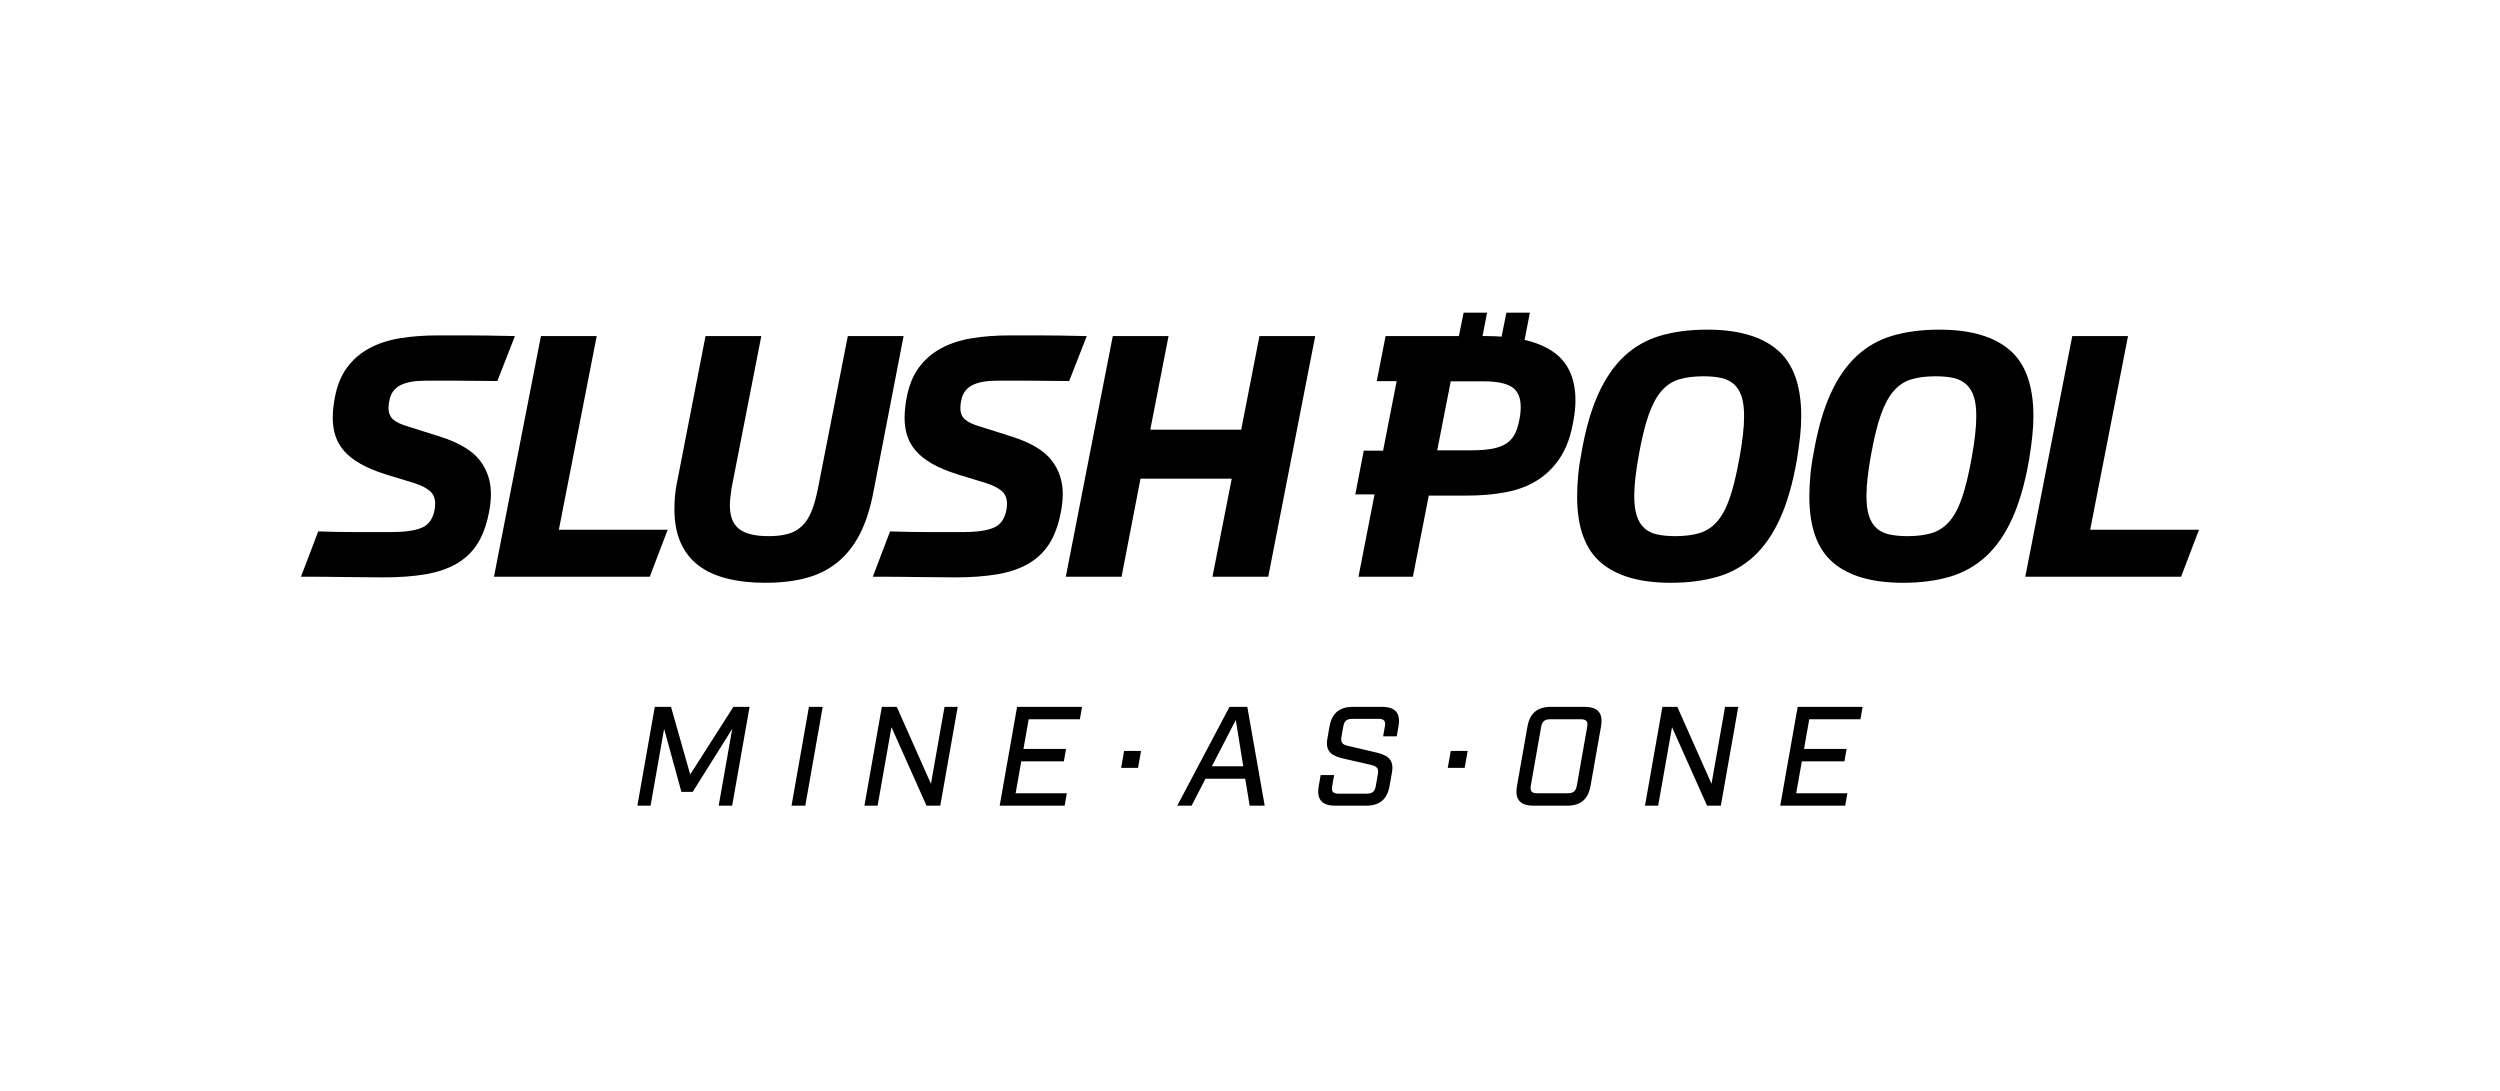
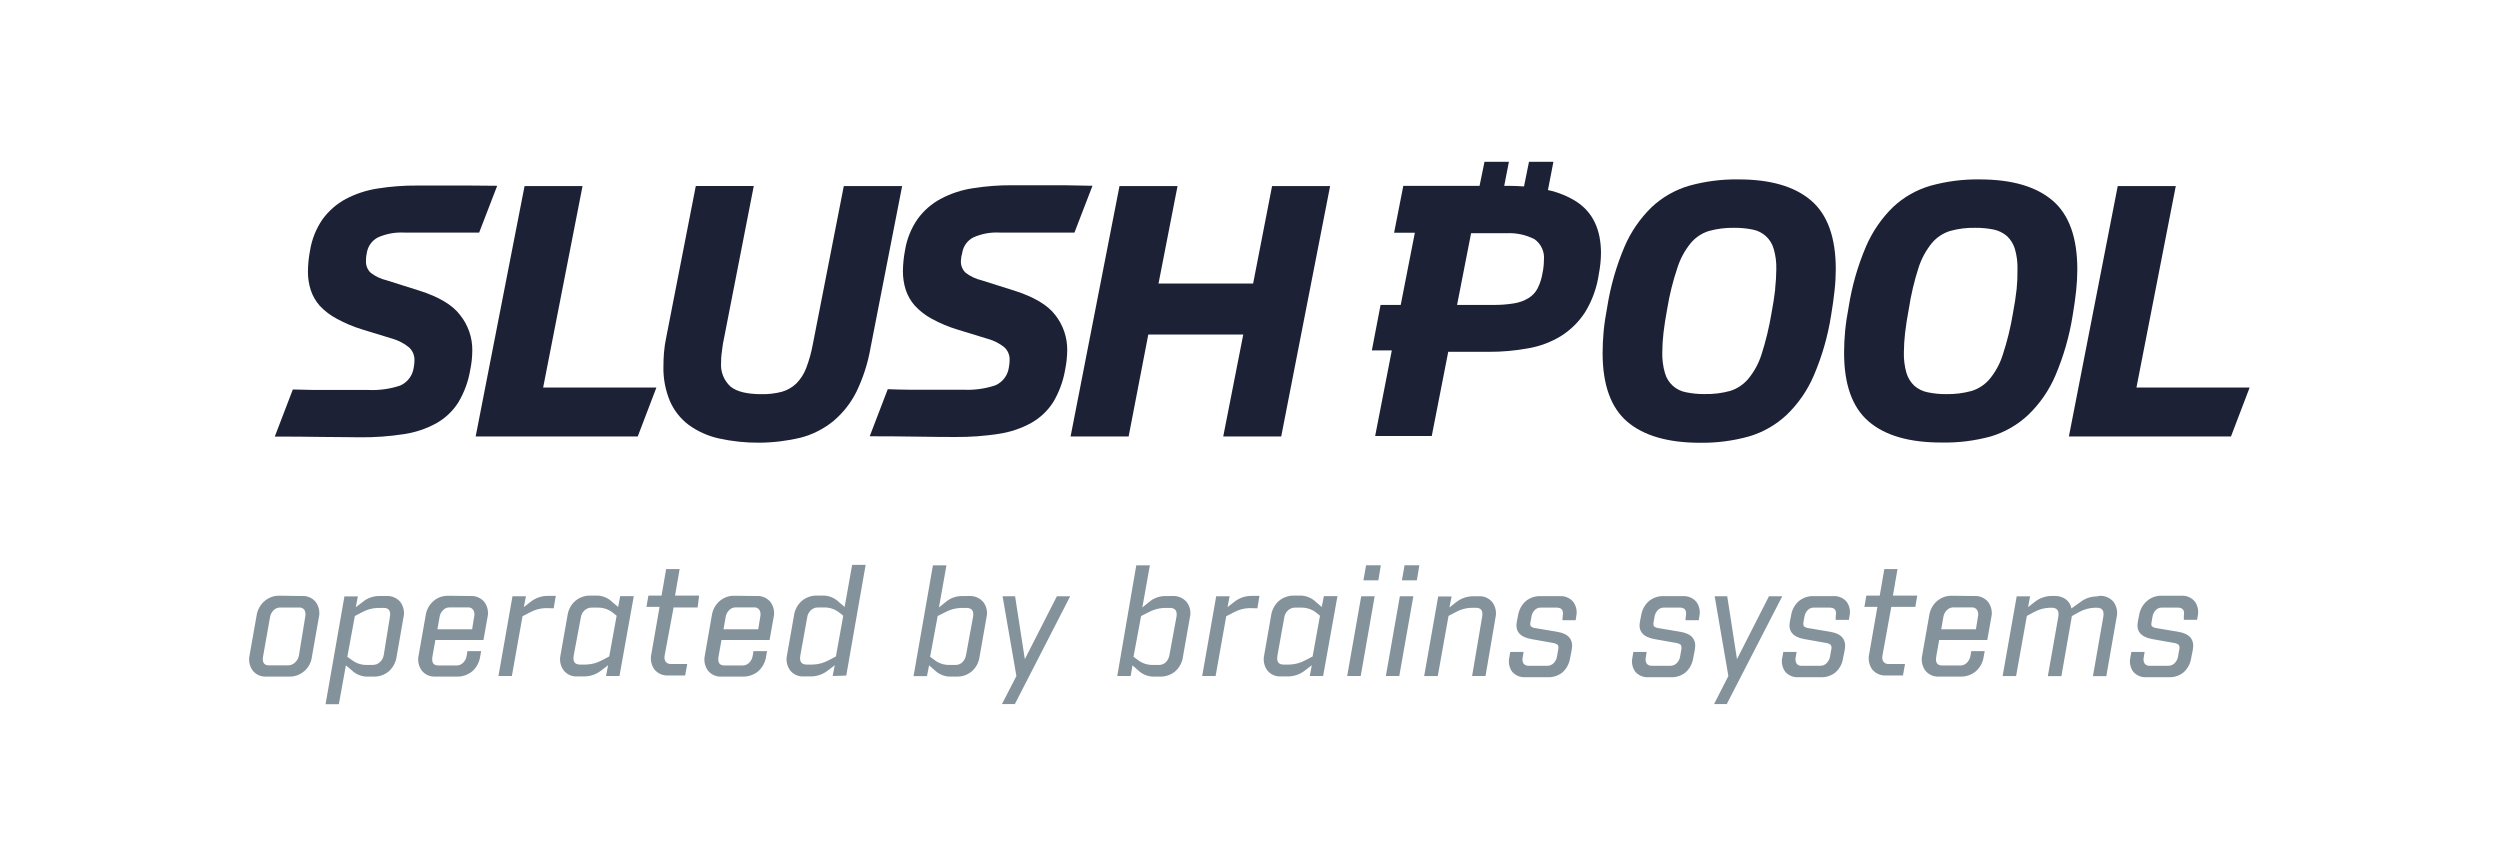
- <svg xmlns="http://www.w3.org/2000/svg" id="svg2" version="1.1" xml:space="preserve" width="1417.325" height="617.977" viewBox="0 0 1417.325 617.977">
-   <defs id="defs6">
-     <clipPath clipPathUnits="userSpaceOnUse" id="clipPath16">
-       <path d="m 0,494.382 1133.86,0 L 1133.86,0 0,0 0,494.382 Z" id="path18" />
-     </clipPath>
+ <svg xmlns="http://www.w3.org/2000/svg" id="Layer_1" data-name="Layer 1" viewBox="0 0 415.68 143.6">
+   <defs>
+     <style>
+       .cls-1 {
+         fill: #1c2135;
+       }
+ 
+       .cls-2 {
+         fill: #83929b;
+       }
+     </style>
  </defs>
-   <g id="g10" transform="matrix(1.25,0,0,-1.25,0,617.9775)">
-     <g id="g894" style="fill:#000000">
-       <g style="fill:#000000;fill-opacity:1" transform="translate(199.3573,296.4346)" id="g20">
-         <path id="path22" style="fill:#000000;fill-opacity:1;fill-rule:nonzero;stroke:none" d="m 0,0 -14.102,4.448 c -3.169,0.919 -5.468,1.991 -6.898,3.216 -1.433,1.229 -2.146,3.013 -2.146,5.367 0,1.124 0.153,2.3 0.459,3.525 0.615,3.066 2.247,5.289 4.906,6.666 2.657,1.383 6.439,2.069 11.342,2.069 l 7.36,0 7.281,0 c 2.502,0 5.211,-0.026 8.122,-0.074 2.914,-0.052 6.21,-0.079 9.888,-0.079 l 7.97,20.388 c -5.111,0.101 -9.273,0.18 -12.493,0.232 -3.217,0.048 -6.054,0.074 -8.505,0.074 l -6.822,0 -7.128,0 c -6.235,0 -11.982,-0.433 -17.245,-1.303 -5.264,-0.866 -9.914,-2.401 -13.949,-4.597 -4.037,-2.2 -7.383,-5.109 -10.041,-8.735 -2.657,-3.631 -4.496,-8.202 -5.518,-13.722 -0.612,-3.272 -0.918,-6.286 -0.918,-9.042 0,-2.965 0.407,-5.699 1.224,-8.201 0.818,-2.507 2.148,-4.807 3.988,-6.898 1.839,-2.095 4.291,-4.011 7.357,-5.748 3.066,-1.741 6.845,-3.324 11.342,-4.755 l 13.031,-3.984 c 3.164,-1.024 5.542,-2.222 7.127,-3.6 1.582,-1.383 2.376,-3.299 2.376,-5.748 0,-0.516 -0.027,-1.024 -0.077,-1.535 -0.052,-0.512 -0.129,-1.024 -0.23,-1.531 -0.82,-3.985 -2.786,-6.618 -5.903,-7.896 -3.116,-1.277 -7.74,-1.916 -13.87,-1.916 l -5.75,0 -8.352,0 c -3.067,0 -6.236,0.022 -9.505,0.075 -3.272,0.052 -6.387,0.131 -9.35,0.232 l -7.817,-20.541 c 7.152,0 13.971,-0.049 20.463,-0.154 6.489,-0.1 12.083,-0.153 16.785,-0.153 7.255,0 13.615,0.46 19.083,1.383 5.465,0.918 10.167,2.502 14.102,4.75 3.935,2.248 7.101,5.236 9.505,8.967 2.399,3.727 4.162,8.455 5.288,14.177 0.613,3.066 0.919,5.927 0.919,8.586 0,5.827 -1.713,10.931 -5.135,15.327 C 14.739,-6.338 8.685,-2.76 0,0" />
-       </g>
-       <g style="fill:#000000;fill-opacity:1" transform="translate(302.8237,254.1277)" id="g24">
-         <path id="path26" style="fill:#000000;fill-opacity:1;fill-rule:nonzero;stroke:none" d="m 0,0 -49.358,0 17.169,87.833 -25.292,0 -21.306,-109.14 70.664,0 L 0,0 Z" />
-       </g>
-       <g style="fill:#000000;fill-opacity:1" transform="translate(409.8156,341.9608)" id="g28">
-         <path id="path30" style="fill:#000000;fill-opacity:1;fill-rule:nonzero;stroke:none" d="m 0,0 -25.291,0 -13.49,-68.823 c -0.818,-4.195 -1.789,-7.694 -2.911,-10.502 -1.127,-2.813 -2.557,-5.057 -4.294,-6.745 -1.738,-1.684 -3.831,-2.887 -6.283,-3.6 -2.454,-0.718 -5.42,-1.076 -8.89,-1.076 -6.236,0 -10.732,1.098 -13.49,3.298 -2.76,2.196 -4.138,5.747 -4.138,10.651 0,1.124 0.076,2.353 0.229,3.679 0.153,1.329 0.331,2.707 0.536,4.142 L -64.532,0 -89.826,0 -102.701,-66.067 c -0.512,-2.349 -0.842,-4.545 -0.997,-6.588 -0.153,-2.047 -0.23,-4.042 -0.23,-5.979 0,-5.827 0.945,-10.861 2.837,-15.1 1.889,-4.243 4.599,-7.69 8.125,-10.345 3.525,-2.659 7.841,-4.628 12.952,-5.9 5.109,-1.278 10.883,-1.921 17.321,-1.921 7.052,0 13.283,0.744 18.7,2.227 5.415,1.478 10.141,3.88 14.179,7.204 4.037,3.32 7.381,7.585 10.041,12.799 2.655,5.209 4.7,11.596 6.13,19.159 L 0,0 Z" />
-       </g>
-       <g style="fill:#000000;fill-opacity:1" transform="translate(475.802,247.6146)" id="g32">
-         <path id="path34" style="fill:#000000;fill-opacity:1;fill-rule:nonzero;stroke:none" d="m 0,0 c 2.399,3.727 4.162,8.455 5.288,14.177 0.613,3.066 0.919,5.927 0.919,8.586 0,5.827 -1.712,10.931 -5.135,15.327 -3.425,4.392 -9.479,7.97 -18.164,10.73 l -14.102,4.448 c -3.169,0.919 -5.468,1.991 -6.898,3.216 -1.433,1.229 -2.146,3.013 -2.146,5.367 0,1.124 0.153,2.3 0.459,3.525 0.615,3.067 2.247,5.289 4.906,6.666 2.657,1.383 6.439,2.069 11.342,2.069 l 7.36,0 7.281,0 c 2.502,0 5.211,-0.026 8.122,-0.074 2.914,-0.052 6.209,-0.079 9.888,-0.079 l 7.97,20.388 c -5.111,0.101 -9.273,0.18 -12.493,0.232 -3.217,0.048 -6.054,0.074 -8.505,0.074 l -6.822,0 -7.127,0 c -6.236,0 -11.984,-0.433 -17.246,-1.303 -5.264,-0.866 -9.914,-2.401 -13.949,-4.597 -4.037,-2.2 -7.383,-5.109 -10.041,-8.735 -2.657,-3.631 -4.496,-8.202 -5.518,-13.722 -0.612,-3.272 -0.918,-6.286 -0.918,-9.042 0,-2.965 0.407,-5.699 1.224,-8.201 0.818,-2.507 2.148,-4.807 3.988,-6.898 1.839,-2.095 4.291,-4.011 7.357,-5.748 3.066,-1.741 6.845,-3.324 11.342,-4.755 l 13.031,-3.984 c 3.164,-1.024 5.542,-2.222 7.127,-3.6 1.582,-1.383 2.376,-3.299 2.376,-5.748 0,-0.516 -0.027,-1.024 -0.077,-1.535 -0.053,-0.512 -0.129,-1.024 -0.23,-1.531 -0.82,-3.985 -2.786,-6.618 -5.903,-7.896 -3.116,-1.277 -7.74,-1.916 -13.87,-1.916 l -5.75,0 -8.352,0 c -3.067,0 -6.236,0.022 -9.505,0.075 -3.272,0.052 -6.387,0.131 -9.35,0.232 l -7.817,-20.541 c 7.152,0 13.971,-0.049 20.463,-0.154 6.489,-0.1 12.083,-0.153 16.785,-0.153 7.255,0 13.615,0.46 19.083,1.383 5.465,0.918 10.167,2.502 14.102,4.75 C -5.57,-6.719 -2.404,-3.731 0,0" />
-       </g>
-       <g style="fill:#000000;fill-opacity:1" transform="translate(562.944,299.5009)" id="g36">
-         <path id="path38" style="fill:#000000;fill-opacity:1;fill-rule:nonzero;stroke:none" d="m 0,0 -41.235,0 8.278,42.46 -25.291,0 -21.307,-109.14 25.291,0 8.585,44.455 41.386,0 -8.738,-44.455 25.294,0 L 33.57,42.46 8.276,42.46 0,0 Z" />
-       </g>
-       <g style="fill:#000000;fill-opacity:1" transform="translate(689.0927,303.945)" id="g40">
-         <path id="path42" style="fill:#000000;fill-opacity:1;fill-rule:nonzero;stroke:none" d="m 0,0 c -0.512,-2.655 -1.225,-4.855 -2.143,-6.588 -0.923,-1.74 -2.227,-3.145 -3.911,-4.216 -1.684,-1.072 -3.81,-1.842 -6.36,-2.301 -2.559,-0.459 -5.673,-0.691 -9.352,-0.691 l -15.48,0 6.128,31.271 15.332,0 c 5.515,0 9.627,-0.84 12.339,-2.529 2.703,-1.684 4.059,-4.728 4.059,-9.12 C 0.612,3.884 0.407,1.942 0,0 m 18.625,-16.937 c 2.808,4.344 4.777,9.886 5.901,16.631 0.612,3.167 0.918,6.185 0.918,9.046 0,10.218 -3.446,17.649 -10.344,22.303 -3.461,2.331 -7.702,4.076 -12.718,5.239 l 2.385,12.339 -10.638,0 -2.191,-10.864 c -2.178,0.155 -4.423,0.259 -6.806,0.259 l -1.825,0 2.05,10.605 -10.638,0 -2.139,-10.605 -15.626,0 10e-4,0.014 -17.623,0 -4.005,-20.458 9.027,0 -6.156,-31.534 -8.773,0 -3.82,-19.825 8.723,0 -7.289,-37.337 24.679,0 7.204,36.791 17.475,0 c 6.229,0 12.055,0.508 17.47,1.531 5.416,1.019 10.197,2.835 14.335,5.442 4.137,2.607 7.611,6.08 10.423,10.423" />
-       </g>
-       <g style="fill:#000000;fill-opacity:1" transform="translate(790.4901,297.047)" id="g44">
-         <path id="path46" style="fill:#000000;fill-opacity:1;fill-rule:nonzero;stroke:none" d="m 0,0 c -0.359,-3.167 -0.892,-6.692 -1.61,-10.577 -1.329,-7.357 -2.782,-13.332 -4.365,-17.934 -1.584,-4.597 -3.499,-8.175 -5.748,-10.73 -2.248,-2.554 -4.908,-4.291 -7.97,-5.209 -3.07,-0.919 -6.744,-1.382 -11.04,-1.382 -3.066,0 -5.774,0.253 -8.127,0.769 -2.349,0.508 -4.291,1.457 -5.822,2.835 -1.535,1.378 -2.681,3.241 -3.451,5.594 -0.766,2.349 -1.146,5.368 -1.146,9.046 0,2.45 0.175,5.262 0.533,8.429 0.359,3.167 0.893,6.693 1.61,10.577 1.325,7.357 2.808,13.337 4.444,17.934 1.636,4.597 3.578,8.175 5.827,10.73 2.248,2.554 4.907,4.291 7.969,5.214 3.071,0.918 6.745,1.378 11.041,1.378 3.062,0 5.747,-0.258 8.048,-0.766 2.301,-0.512 4.217,-1.456 5.748,-2.839 1.531,-1.378 2.677,-3.215 3.447,-5.515 C 0.157,15.253 0.534,12.265 0.534,8.586 0.534,6.032 0.359,3.167 0,0 m 25.904,-0.84 c 0.358,3.32 0.542,6.461 0.542,9.426 0,13.897 -3.604,23.914 -10.813,30.042 -7.2,6.133 -17.803,9.199 -31.8,9.199 -7.978,0 -15.082,-0.918 -21.311,-2.76 -6.233,-1.837 -11.674,-4.93 -16.324,-9.273 -4.654,-4.344 -8.587,-10.065 -11.806,-17.169 -3.215,-7.103 -5.748,-15.917 -7.585,-26.442 -0.717,-3.678 -1.229,-7.204 -1.535,-10.576 -0.306,-3.373 -0.459,-6.54 -0.459,-9.501 0,-13.796 3.578,-23.76 10.729,-29.893 7.152,-6.133 17.729,-9.199 31.731,-9.199 7.969,0 15.073,0.923 21.31,2.76 6.229,1.842 11.697,4.93 16.404,9.273 4.697,4.344 8.66,10.065 11.88,17.169 3.21,7.104 5.747,15.918 7.585,26.442 0.612,3.678 1.093,7.178 1.452,10.502" />
-       </g>
-       <g style="fill:#000000;fill-opacity:1" transform="translate(895.798,297.047)" id="g48">
-         <path id="path50" style="fill:#000000;fill-opacity:1;fill-rule:nonzero;stroke:none" d="m 0,0 c -0.359,-3.167 -0.897,-6.692 -1.61,-10.577 -1.329,-7.357 -2.786,-13.332 -4.369,-17.934 -1.584,-4.597 -3.5,-8.175 -5.748,-10.73 -2.248,-2.554 -4.904,-4.291 -7.97,-5.209 -3.066,-0.919 -6.745,-1.382 -11.036,-1.382 -3.066,0 -5.778,0.253 -8.127,0.769 -2.349,0.508 -4.291,1.457 -5.822,2.835 -1.535,1.378 -2.686,3.241 -3.451,5.594 -0.766,2.349 -1.151,5.368 -1.151,9.046 0,2.45 0.18,5.262 0.538,8.429 0.359,3.167 0.893,6.693 1.61,10.577 1.325,7.357 2.808,13.337 4.444,17.934 1.636,4.597 3.578,8.175 5.827,10.73 2.243,2.554 4.903,4.291 7.969,5.214 3.067,0.918 6.745,1.378 11.036,1.378 3.067,0 5.748,-0.258 8.049,-0.766 2.301,-0.512 4.216,-1.456 5.747,-2.839 1.536,-1.378 2.682,-3.215 3.452,-5.515 C 0.153,15.253 0.534,12.265 0.534,8.586 0.534,6.032 0.354,3.167 0,0 m 25.904,-0.84 c 0.358,3.32 0.538,6.461 0.538,9.426 0,13.897 -3.605,23.914 -10.809,30.042 -7.204,6.133 -17.807,9.199 -31.804,9.199 -7.974,0 -15.078,-0.918 -21.307,-2.76 -6.237,-1.837 -11.679,-4.93 -16.324,-9.273 -4.654,-4.344 -8.587,-10.065 -11.806,-17.169 -3.219,-7.103 -5.748,-15.917 -7.585,-26.442 -0.717,-3.678 -1.229,-7.204 -1.535,-10.576 -0.306,-3.373 -0.459,-6.54 -0.459,-9.501 0,-13.796 3.573,-23.76 10.729,-29.893 7.152,-6.133 17.729,-9.199 31.731,-9.199 7.969,0 15.073,0.923 21.306,2.76 6.233,1.842 11.701,4.93 16.403,9.273 4.698,4.344 8.661,10.065 11.88,17.169 3.215,7.104 5.748,15.918 7.585,26.442 0.613,3.678 1.098,7.178 1.457,10.502" />
-       </g>
-       <g style="fill:#000000;fill-opacity:1" transform="translate(947.9904,254.1277)" id="g52">
-         <path id="path54" style="fill:#000000;fill-opacity:1;fill-rule:nonzero;stroke:none" d="m 0,0 17.164,87.833 -25.291,0 -21.307,-109.14 70.665,0 L 49.358,0 0,0 Z" />
-       </g>
-       <g style="fill:#000000;fill-opacity:1" transform="translate(313.0375,143.1232)" id="g56">
-         <path id="path58" style="fill:#000000;fill-opacity:1;fill-rule:nonzero;stroke:none" d="m 0,0 -8.704,30.674 -7.352,0 -7.906,-44.83 5.986,0 6.144,34.841 7.838,-28.562 5.139,0 17.914,28.562 -6.145,-34.841 6.111,0 7.905,44.83 -7.347,0 L 0,0 Z" />
-       </g>
-       <g style="fill:#000000;fill-opacity:1" transform="translate(358.9881,128.9676)" id="g60">
-         <path id="path62" style="fill:#000000;fill-opacity:1;fill-rule:nonzero;stroke:none" d="m 0,0 6.245,0 7.906,44.829 -6.246,0 L 0,0 Z" />
-       </g>
-       <g style="fill:#000000;fill-opacity:1" transform="translate(422.2267,138.8938)" id="g64">
-         <path id="path66" style="fill:#000000;fill-opacity:1;fill-rule:nonzero;stroke:none" d="m 0,0 -15.503,34.903 -6.765,0 -7.905,-44.829 5.985,0 6.279,35.605 15.898,-35.605 6.24,0 7.906,44.829 -5.981,0 L 0,0 Z" />
-       </g>
-       <g style="fill:#000000;fill-opacity:1" transform="translate(453.3961,128.9676)" id="g68">
-         <path id="path70" style="fill:#000000;fill-opacity:1;fill-rule:nonzero;stroke:none" d="m 0,0 29.461,0 0.996,5.639 -23.216,0 2.551,14.473 19.313,0 0.996,5.635 -19.313,0 2.369,13.448 23.216,0 0.994,5.634 -29.462,0 L 0,0 Z" />
-       </g>
-       <g style="fill:#000000;fill-opacity:1" transform="translate(508.4789,146.1304)" id="g72">
-         <path id="path74" style="fill:#000000;fill-opacity:1;fill-rule:nonzero;stroke:none" d="m 0,0 7.674,0 1.357,7.684 -7.674,0 L 0,0 Z" />
-       </g>
-       <g style="fill:#000000;fill-opacity:1" transform="translate(549.6324,146.8377)" id="g76">
-         <path id="path78" style="fill:#000000;fill-opacity:1;fill-rule:nonzero;stroke:none" d="M 0,0 10.86,21.007 14.242,0 0,0 Z M 8.006,26.959 -15.7,-17.87 l 6.5,0 6.32,12.231 18.015,0 2.004,-12.231 6.827,0 -7.895,44.829 -8.065,0 z" />
-       </g>
-       <g style="fill:#000000;fill-opacity:1" transform="translate(626.7379,173.797)" id="g80">
-         <path id="path82" style="fill:#000000;fill-opacity:1;fill-rule:nonzero;stroke:none" d="m 0,0 -13.068,0 c -6.178,0 -9.614,-2.882 -10.687,-8.964 l -0.957,-5.442 c -1.131,-6.404 2.617,-8.006 7.746,-9.161 l 12,-2.752 c 2.618,-0.64 3.643,-1.473 3.157,-4.23 l -0.948,-5.379 c -0.438,-2.497 -1.583,-3.455 -4.186,-3.455 l -12.616,0 c -2.598,0 -3.407,0.958 -2.969,3.455 l 0.881,4.999 -6.109,0 -0.868,-4.936 c -1.073,-6.082 1.342,-8.964 7.52,-8.964 l 13.915,0 c 6.179,0 9.614,2.882 10.687,8.964 l 1.083,6.149 c 1.13,6.404 -2.685,8.006 -7.747,9.161 l -12.058,2.815 c -2.564,0.577 -3.589,1.41 -3.103,4.162 l 0.827,4.677 c 0.438,2.497 1.583,3.459 4.119,3.459 l 11.836,0 c 2.536,0 3.344,-0.962 2.907,-3.459 l -0.794,-4.485 6.178,0 0.779,4.422 C 8.598,-2.882 6.178,0 0,0" />
-       </g>
-       <g style="fill:#000000;fill-opacity:1" transform="translate(656.6226,146.1304)" id="g84">
-         <path id="path86" style="fill:#000000;fill-opacity:1;fill-rule:nonzero;stroke:none" d="m 0,0 7.674,0 1.357,7.684 -7.674,0 L 0,0 Z" />
-       </g>
-       <g style="fill:#000000;fill-opacity:1" transform="translate(719.8467,164.6405)" id="g88">
-         <path id="path90" style="fill:#000000;fill-opacity:1;fill-rule:nonzero;stroke:none" d="m 0,0 -4.672,-26.517 c -0.452,-2.559 -1.597,-3.517 -4.2,-3.517 l -13.786,0 c -2.535,0 -3.344,0.958 -2.891,3.517 L -20.877,0 c 0.452,2.565 1.597,3.522 4.133,3.522 l 13.785,0 C -0.356,3.522 0.452,2.565 0,0 m -1.246,9.156 -15.152,0 c -6.178,0 -9.613,-2.882 -10.686,-8.963 l -4.74,-26.902 c -1.073,-6.082 1.343,-8.964 7.521,-8.964 l 15.151,0 c 6.178,0 9.614,2.882 10.687,8.964 L 6.274,0.193 c 1.073,6.081 -1.342,8.963 -7.52,8.963" />
-       </g>
-       <g style="fill:#000000;fill-opacity:1" transform="translate(776.2432,138.8938)" id="g92">
-         <path id="path94" style="fill:#000000;fill-opacity:1;fill-rule:nonzero;stroke:none" d="m 0,0 -15.503,34.903 -6.765,0 -7.905,-44.829 5.985,0 6.279,35.605 15.898,-35.605 6.24,0 7.906,44.829 -5.981,0 L 0,0 Z" />
-       </g>
-       <g style="fill:#000000;fill-opacity:1" transform="translate(807.4174,128.9676)" id="g96">
-         <path id="path98" style="fill:#000000;fill-opacity:1;fill-rule:nonzero;stroke:none" d="m 0,0 29.461,0 0.996,5.639 -23.216,0 2.551,14.473 19.313,0 0.996,5.635 -19.313,0 2.367,13.448 23.216,0 0.996,5.634 -29.462,0 L 0,0 Z" />
-       </g>
-     </g>
+   <g>
+     <path class="cls-1" d="M69.67,48.31l-5.38-1.7a7.28,7.28,0,0,1-2.62-1.22,2.55,2.55,0,0,1-.82-2A5.43,5.43,0,0,1,61,42a3.49,3.49,0,0,1,1.87-2.54,9.56,9.56,0,0,1,4.33-.79H72.8l3.1,0c1.11,0,2.37,0,3.77,0l3-7.78L78,30.85l-3.25,0H69.38a40.49,40.49,0,0,0-6.57.49,17,17,0,0,0-5.33,1.75,11.62,11.62,0,0,0-3.83,3.34,12.67,12.67,0,0,0-2.1,5.23,19.21,19.21,0,0,0-.35,3.45,9.83,9.83,0,0,0,.47,3.13,7.44,7.44,0,0,0,1.52,2.63A10.74,10.74,0,0,0,56,53a22.32,22.32,0,0,0,4.33,1.81l5,1.53A7.8,7.8,0,0,1,68,57.75a2.78,2.78,0,0,1,.91,2.19,5.71,5.71,0,0,1-.12,1.17,3.82,3.82,0,0,1-2.25,3,14.62,14.62,0,0,1-5.29.73H55.88c-1.17,0-2.38,0-3.63,0l-3.56-.08-3,7.83q4.09,0,7.81.06c2.47,0,4.61.06,6.4.06a44.45,44.45,0,0,0,7.28-.53,16.08,16.08,0,0,0,5.38-1.81,10.33,10.33,0,0,0,3.62-3.42,15.4,15.4,0,0,0,2-5.41,16.28,16.28,0,0,0,.35-3.27,9.22,9.22,0,0,0-2-5.85Q74.65,49.88,69.67,48.31Z" />
+     <polygon class="cls-1" points="96.86 30.94 87.22 30.94 79.09 72.57 106.04 72.57 109.14 64.44 90.31 64.44 96.86 30.94" />
+     <path class="cls-1" d="M150,30.94H140.3l-5.14,26.25a22.33,22.33,0,0,1-1.11,4,7.34,7.34,0,0,1-1.64,2.57,5.74,5.74,0,0,1-2.4,1.38,12.36,12.36,0,0,1-3.39.4c-2.38,0-4.09-.41-5.14-1.25a4.88,4.88,0,0,1-1.58-4.07c0-.42,0-.89.08-1.4s.13-1,.21-1.58l5.14-26.31h-9.64l-4.92,25.2a19.44,19.44,0,0,0-.37,2.52c-.06.77-.09,1.54-.09,2.28a14.1,14.1,0,0,0,1.08,5.76,9.83,9.83,0,0,0,3.1,3.94,13.47,13.47,0,0,0,4.94,2.25,30.31,30.31,0,0,0,13.74-.12A14.35,14.35,0,0,0,138.58,70a15.28,15.28,0,0,0,3.83-4.88,27.68,27.68,0,0,0,2.34-7.31Z" />
+     <path class="cls-1" d="M168.6,48.31l-5.38-1.7a7.09,7.09,0,0,1-2.63-1.23,2.52,2.52,0,0,1-.82-2A5.46,5.46,0,0,1,160,42a3.46,3.46,0,0,1,1.87-2.54,9.48,9.48,0,0,1,4.32-.79h5.59l3.1,0c1.11,0,2.36,0,3.77,0l3-7.78-4.77-.09-3.24,0h-5.32a40.65,40.65,0,0,0-6.58.5,16.66,16.66,0,0,0-5.32,1.76,11.29,11.29,0,0,0-3.83,3.33,12.62,12.62,0,0,0-2.11,5.23,19.21,19.21,0,0,0-.35,3.45,10.12,10.12,0,0,0,.47,3.13,7.53,7.53,0,0,0,1.52,2.63A10.63,10.63,0,0,0,154.92,53a22.2,22.2,0,0,0,4.32,1.81l5,1.53a7.71,7.71,0,0,1,2.72,1.37,2.73,2.73,0,0,1,.91,2.19,5.71,5.71,0,0,1-.12,1.17,3.8,3.8,0,0,1-2.25,3,14.58,14.58,0,0,1-5.29.73H154.8l-3.62,0c-1.25,0-2.44-.06-3.57-.09l-3,7.83q4.1,0,7.8.06t6.4.06a44.58,44.58,0,0,0,7.29-.53,16.1,16.1,0,0,0,5.37-1.81,10.45,10.45,0,0,0,3.63-3.42,15.8,15.8,0,0,0,2-5.41,17,17,0,0,0,.35-3.27,9.28,9.28,0,0,0-2-5.85C174.22,50.73,171.91,49.36,168.6,48.31Z" />
+     <polygon class="cls-1" points="208.36 47.14 192.63 47.14 195.79 30.94 186.14 30.94 178.01 72.57 187.66 72.57 190.93 55.62 206.72 55.62 203.39 72.57 213.03 72.57 221.16 30.94 211.51 30.94 208.36 47.14" />
+     <path class="cls-1" d="M262.23,33.6a14.51,14.51,0,0,0-4.85-2l.91-4.7h-4.06L253.4,31c-.83-.06-1.69-.1-2.6-.1h-.69l.78-4h-4.06l-.82,4H233.33l-1.53,7.8h3.45l-2.35,12h-3.35l-1.45,7.56h3.32l-2.77,14.24h9.41l2.74-14h6.67a35.8,35.8,0,0,0,6.66-.59,15.45,15.45,0,0,0,5.47-2.07,13,13,0,0,0,4-4,16.65,16.65,0,0,0,2.25-6.34,18.52,18.52,0,0,0,.35-3.45Q266.18,36.26,262.23,33.6Zm-5.76,11.84a8.71,8.71,0,0,1-.81,2.51,4.15,4.15,0,0,1-1.5,1.61,6.57,6.57,0,0,1-2.42.88,20.15,20.15,0,0,1-3.57.26h-5.9l2.33-11.92h5.85a9.14,9.14,0,0,1,4.71,1,3.78,3.78,0,0,1,1.55,3.48A10.48,10.48,0,0,1,256.47,45.44Z" />
+     <path class="cls-1" d="M289,29.83a28.83,28.83,0,0,0-8.13,1.05,15.42,15.42,0,0,0-6.22,3.54A20.25,20.25,0,0,0,270.12,41a42.56,42.56,0,0,0-2.89,10.09c-.27,1.4-.47,2.74-.59,4s-.17,2.49-.17,3.62c0,5.26,1.37,9.07,4.09,11.4s6.76,3.51,12.11,3.51a28.71,28.71,0,0,0,8.12-1.05A15.52,15.52,0,0,0,297.05,69a19.88,19.88,0,0,0,4.53-6.55,41.55,41.55,0,0,0,2.89-10.08c.24-1.4.42-2.74.56-4a32.61,32.61,0,0,0,.21-3.59q0-7.95-4.13-11.46T289,29.83Zm6.17,18.24c-.14,1.21-.34,2.56-.62,4A47.75,47.75,0,0,1,292.87,59,12,12,0,0,1,290.68,63a6.49,6.49,0,0,1-3,2,14.8,14.8,0,0,1-4.21.52,14.33,14.33,0,0,1-3.1-.29,4.48,4.48,0,0,1-3.54-3.21,11.44,11.44,0,0,1-.44-3.45,30.59,30.59,0,0,1,.2-3.22c.14-1.21.35-2.55.62-4a43,43,0,0,1,1.7-6.84,12.45,12.45,0,0,1,2.22-4.1,6.45,6.45,0,0,1,3-2,14.78,14.78,0,0,1,4.21-.53,14.62,14.62,0,0,1,3.07.29,4.48,4.48,0,0,1,3.5,3.19,10.8,10.8,0,0,1,.44,3.42A30.85,30.85,0,0,1,295.15,48.07Z" />
+     <path class="cls-1" d="M345.2,48.39a35.15,35.15,0,0,0,.2-3.59q0-7.95-4.12-11.46t-12.13-3.51A28.83,28.83,0,0,0,321,30.88a15.34,15.34,0,0,0-6.23,3.54,20.39,20.39,0,0,0-4.5,6.55,42.14,42.14,0,0,0-2.89,10.08c-.27,1.41-.47,2.75-.59,4s-.17,2.49-.17,3.62q0,7.9,4.09,11.41t12.1,3.5A28.83,28.83,0,0,0,331,72.57,15.59,15.59,0,0,0,337.22,69a19.92,19.92,0,0,0,4.53-6.55,42.47,42.47,0,0,0,2.89-10.08C344.87,51,345.06,49.66,345.2,48.39Zm-9.89-.32c-.13,1.21-.34,2.56-.61,4A46.3,46.3,0,0,1,333,59,12,12,0,0,1,330.84,63a6.4,6.4,0,0,1-3,2,14.78,14.78,0,0,1-4.21.53,14.42,14.42,0,0,1-3.1-.3,4.73,4.73,0,0,1-2.22-1.08A4.86,4.86,0,0,1,317,62.05a11.44,11.44,0,0,1-.44-3.45,30.59,30.59,0,0,1,.2-3.22c.14-1.21.34-2.55.62-4A44.2,44.2,0,0,1,319,44.51a12.63,12.63,0,0,1,2.22-4.1,6.5,6.5,0,0,1,3-2,14.48,14.48,0,0,1,4.21-.53,14.62,14.62,0,0,1,3.07.29,4.9,4.9,0,0,1,2.2,1.08,4.84,4.84,0,0,1,1.31,2.11,11.05,11.05,0,0,1,.44,3.42A28.58,28.58,0,0,1,335.31,48.07Z" />
+     <polygon class="cls-1" points="355.23 64.44 361.77 30.94 352.12 30.94 344 72.57 370.95 72.57 374.05 64.44 355.23 64.44" />
+   </g>
+   <g>
+     <path class="cls-2" d="M50.22,99.1a2.72,2.72,0,0,1,2.28,1,3.08,3.08,0,0,1,.52,2.53l-1.16,6.58a3.74,3.74,0,0,1-3.9,3.29H44.3a2.69,2.69,0,0,1-2.28-1,3.14,3.14,0,0,1-.52-2.55l1.16-6.58A3.92,3.92,0,0,1,44,99.93a3.66,3.66,0,0,1,2.55-.88Zm.54,3.41a1.61,1.61,0,0,0-.15-1.11,1,1,0,0,0-.88-.39H46.59a1.51,1.51,0,0,0-1.11.47,2.11,2.11,0,0,0-.59,1.18l-1.15,6.5c-.17,1,.17,1.47,1,1.47h3.14a1.66,1.66,0,0,0,1.16-.46A2,2,0,0,0,49.7,109Z" />
+     <path class="cls-2" d="M64.29,99.1a2.78,2.78,0,0,1,2.28,1,3.08,3.08,0,0,1,.52,2.53l-1.15,6.58a4,4,0,0,1-1.31,2.43,3.75,3.75,0,0,1-2.55.86h-1.2a3.78,3.78,0,0,1-2.43-1.08l-.94-.79-1.17,6.46H54.13l3.14-17.93H59.5l-.34,1.8,1.13-.86a4.26,4.26,0,0,1,2.8-1Zm.54,3.48c.17-1-.17-1.5-1-1.5h-1a5.78,5.78,0,0,0-2.68.74l-1.15.61-1.25,6.78.86.61a3.93,3.93,0,0,0,2.38.74h1a1.69,1.69,0,0,0,1.18-.47,2,2,0,0,0,.64-1.2Z" />
+     <path class="cls-2" d="M78.26,99.1a2.75,2.75,0,0,1,2.28,1,3.08,3.08,0,0,1,.52,2.53l-.67,3.78h-8l-.49,2.77c-.17,1,.17,1.47,1,1.47h3a1.5,1.5,0,0,0,1.11-.46,2.11,2.11,0,0,0,.59-1.18l.12-.74H80l-.17.94a4,4,0,0,1-1.33,2.43,3.89,3.89,0,0,1-2.58.86H72.41a2.7,2.7,0,0,1-2.28-1,3.14,3.14,0,0,1-.52-2.55l1.16-6.58a3.92,3.92,0,0,1,1.3-2.43,3.66,3.66,0,0,1,2.55-.88Zm.59,3.38a1.44,1.44,0,0,0-.18-1.1,1,1,0,0,0-.9-.39h-3a1.47,1.47,0,0,0-1.1.46,2.05,2.05,0,0,0-.59,1.18l-.35,2H78.5Z" />
+     <path class="cls-2" d="M90.71,101.11a5.81,5.81,0,0,0-2.65.74l-1.18.61-1.77,9.94H82.88l2.33-13.26h2.24l-.35,1.8,1.11-.86a4.54,4.54,0,0,1,2.82-1h1.38l-.35,2.06Z" />
+     <path class="cls-2" d="M100.77,112.4l.34-1.79-1.13.86a4.57,4.57,0,0,1-2.8,1H96a2.68,2.68,0,0,1-2.28-1,3.14,3.14,0,0,1-.52-2.55l1.16-6.58a3.92,3.92,0,0,1,1.3-2.43,3.77,3.77,0,0,1,2.55-.88h1.2a3.78,3.78,0,0,1,2.43,1.1l.94.79.34-1.8h2.26L103,112.4Zm1-10.63a4,4,0,0,0-2.41-.74h-1a1.67,1.67,0,0,0-1.18.47,2,2,0,0,0-.61,1.2L95.39,109c-.17,1,.17,1.5,1.06,1.5h1a5.85,5.85,0,0,0,2.67-.73l1.18-.62,1.23-6.77Z" />
+     <path class="cls-2" d="M110.51,109a1.42,1.42,0,0,0,.15,1,1,1,0,0,0,.88.4h2.73l-.35,1.91H111.1a2.73,2.73,0,0,1-2.29-1,3.18,3.18,0,0,1-.51-2.55l1.37-7.86h-2.18l.32-1.87H110l.76-4.41H113l-.76,4.41h4L116,101h-4Z" />
+     <path class="cls-2" d="M125.83,99.1a2.74,2.74,0,0,1,2.28,1,3.08,3.08,0,0,1,.52,2.53l-.67,3.78h-8l-.49,2.77c-.17,1,.17,1.47,1,1.47h3a1.5,1.5,0,0,0,1.1-.46,2.05,2.05,0,0,0,.59-1.18l.12-.74h2.26l-.17.94a4,4,0,0,1-1.33,2.43,3.88,3.88,0,0,1-2.57.86H120a2.71,2.71,0,0,1-2.29-1,3.14,3.14,0,0,1-.51-2.55l1.15-6.58a3.92,3.92,0,0,1,1.3-2.43,3.66,3.66,0,0,1,2.55-.88Zm.59,3.38a1.48,1.48,0,0,0-.17-1.1,1,1,0,0,0-.91-.39h-3a1.48,1.48,0,0,0-1.1.46,2.05,2.05,0,0,0-.59,1.18l-.35,2h5.77Z" />
+     <path class="cls-2" d="M138.45,112.4l.35-1.79-1.13.86a4.59,4.59,0,0,1-2.8,1h-1.21a2.7,2.7,0,0,1-2.28-1,3.14,3.14,0,0,1-.52-2.55l1.16-6.58a3.92,3.92,0,0,1,1.3-2.43,3.8,3.8,0,0,1,2.55-.88h1.21a3.82,3.82,0,0,1,2.43,1.1l.93.79,1.25-7h2.24l-3.22,18.41Zm1-10.63A4,4,0,0,0,137,101h-1a1.69,1.69,0,0,0-1.18.47,2,2,0,0,0-.61,1.2L133.07,109c-.17,1,.18,1.5,1.06,1.5h1a5.89,5.89,0,0,0,2.68-.73l1.18-.62,1.22-6.77Z" />
+     <path class="cls-2" d="M161.18,99.1a2.88,2.88,0,0,1,2.31,1,3,3,0,0,1,.54,2.53l-1.16,6.58a3.92,3.92,0,0,1-1.3,2.43,3.77,3.77,0,0,1-2.55.86h-1.2a3.78,3.78,0,0,1-2.43-1.08l-.91-.79-.35,1.79H151.9L155.12,94h2.25l-1.25,7,1.11-.89a4.11,4.11,0,0,1,2.82-1Zm.61,3.48c.17-1-.19-1.5-1.08-1.5h-1a5.94,5.94,0,0,0-2.65.77l-1.15.58-1.26,6.78.84.61a3.91,3.91,0,0,0,2.4.74h1a1.57,1.57,0,0,0,1.15-.47,2.2,2.2,0,0,0,.59-1.2Z" />
+     <path class="cls-2" d="M168.74,117.07H166.6L169,112.4,166.7,99.14h2.08l1.62,10.46,5.33-10.46h2.21Z" />
+     <path class="cls-2" d="M195,99.1a2.88,2.88,0,0,1,2.31,1,3,3,0,0,1,.54,2.53l-1.16,6.58a3.92,3.92,0,0,1-1.3,2.43,3.79,3.79,0,0,1-2.55.86h-1.2a3.8,3.8,0,0,1-2.44-1.08l-.9-.79L188,112.4h-2.23L188.93,94h2.26l-1.25,7,1.11-.89a4.11,4.11,0,0,1,2.82-1Zm.61,3.48c.17-1-.19-1.5-1.08-1.5h-1a5.94,5.94,0,0,0-2.65.77l-1.15.58-1.26,6.78.84.61a3.91,3.91,0,0,0,2.4.74h1a1.57,1.57,0,0,0,1.15-.47,2.2,2.2,0,0,0,.59-1.2Z" />
+     <path class="cls-2" d="M207.72,101.11a5.81,5.81,0,0,0-2.65.74l-1.18.61-1.77,9.94h-2.23l2.33-13.26h2.23l-.34,1.8,1.11-.86a4.52,4.52,0,0,1,2.82-1h1.37l-.34,2.06Z" />
+     <path class="cls-2" d="M217.78,112.4l.34-1.79-1.13.86a4.57,4.57,0,0,1-2.8,1H213a2.68,2.68,0,0,1-2.28-1,3.14,3.14,0,0,1-.52-2.55l1.15-6.58a4,4,0,0,1,1.3-2.43,3.81,3.81,0,0,1,2.56-.88h1.2a3.8,3.8,0,0,1,2.43,1.1l.93.79.35-1.8h2.26L220,112.4Zm.95-10.63a4,4,0,0,0-2.4-.74h-1a1.65,1.65,0,0,0-1.18.47,2,2,0,0,0-.62,1.2L212.4,109c-.17,1,.17,1.5,1,1.5h1a5.88,5.88,0,0,0,2.67-.73l1.18-.62,1.23-6.77Z" />
+     <path class="cls-2" d="M226.25,112.4H224l2.33-13.26h2.24Zm.45-15.91.44-2.5h2.45l-.41,2.5Z" />
+     <path class="cls-2" d="M232.66,112.4h-2.23l2.33-13.26H235Zm.44-15.91.44-2.5H236l-.42,2.5Z" />
+     <path class="cls-2" d="M246.44,102.56c.18-1-.17-1.5-1-1.5h-.78a5.58,5.58,0,0,0-2.65.74l-1.16.61-1.79,10H236.8l2.33-13.23h2.23L241,101l1.1-.86a4.56,4.56,0,0,1,2.83-1h.93a2.7,2.7,0,0,1,2.28,1,3.1,3.1,0,0,1,.52,2.53L247,112.4h-2.23Z" />
+     <path class="cls-2" d="M259.84,102.43c.17-.93-.15-1.4-1-1.4h-2.7a1.32,1.32,0,0,0-1,.45,2,2,0,0,0-.51,1.1l-.15.84c-.08.36-.05.61.07.73a1.59,1.59,0,0,0,.81.3l3.61.61c1.87.32,2.68,1.3,2.36,3l-.27,1.37a4,4,0,0,1-1.25,2.36,3.67,3.67,0,0,1-2.46.81h-3.71a2.67,2.67,0,0,1-2.21-.91,2.94,2.94,0,0,1-.46-2.43l.14-.86h2.21l-.14.93a1.32,1.32,0,0,0,.14,1,1,1,0,0,0,.84.37h3.17a1.44,1.44,0,0,0,1-.44,2,2,0,0,0,.56-1.13l.2-1.13c.07-.37.05-.64-.1-.79a1.73,1.73,0,0,0-.84-.32l-3.55-.63c-1.9-.35-2.71-1.31-2.39-2.93l.2-1a4,4,0,0,1,1.25-2.35,3.63,3.63,0,0,1,2.43-.86h3.24a2.74,2.74,0,0,1,2.24.93,2.94,2.94,0,0,1,.51,2.43l-.09.64h-2.21Z" />
+     <path class="cls-2" d="M280.31,102.43c.17-.93-.15-1.4-1-1.4h-2.7a1.33,1.33,0,0,0-1,.45,2,2,0,0,0-.51,1.1l-.15.84c-.08.36,0,.61.07.73a1.59,1.59,0,0,0,.81.3l3.61.61c1.87.32,2.68,1.3,2.36,3l-.27,1.37a4,4,0,0,1-1.25,2.36,3.67,3.67,0,0,1-2.46.81h-3.71a2.67,2.67,0,0,1-2.21-.91,2.94,2.94,0,0,1-.46-2.43l.14-.86h2.21l-.14.93a1.32,1.32,0,0,0,.14,1,1,1,0,0,0,.84.37h3.17a1.44,1.44,0,0,0,1-.44,2,2,0,0,0,.56-1.13l.2-1.13c.07-.37,0-.64-.1-.79a1.73,1.73,0,0,0-.83-.32l-3.56-.63c-1.9-.35-2.71-1.31-2.39-2.93l.2-1a4,4,0,0,1,1.25-2.35,3.63,3.63,0,0,1,2.43-.86h3.24a2.74,2.74,0,0,1,2.24.93,2.94,2.94,0,0,1,.51,2.43l-.09.64h-2.21Z" />
+     <path class="cls-2" d="M287.11,117.07H285l2.38-4.67-2.28-13.26h2.09l1.62,10.46,5.32-10.46h2.21Z" />
+     <path class="cls-2" d="M305.24,102.43c.17-.93-.15-1.4-1-1.4h-2.7a1.32,1.32,0,0,0-1,.45,2.13,2.13,0,0,0-.52,1.1l-.15.84c-.07.36,0,.61.08.73a1.59,1.59,0,0,0,.81.3l3.61.61c1.86.32,2.67,1.3,2.36,3l-.28,1.37a3.88,3.88,0,0,1-1.25,2.36,3.63,3.63,0,0,1-2.45.81h-3.71a2.67,2.67,0,0,1-2.21-.91,2.94,2.94,0,0,1-.47-2.43l.15-.86h2.21l-.15.93a1.36,1.36,0,0,0,.15,1,.93.93,0,0,0,.84.37h3.16a1.41,1.41,0,0,0,1-.44,2,2,0,0,0,.57-1.13l.2-1.13a.91.91,0,0,0-.1-.79,1.73,1.73,0,0,0-.84-.32l-3.56-.63c-1.89-.35-2.7-1.31-2.38-2.93l.2-1a3.91,3.91,0,0,1,1.25-2.35,3.59,3.59,0,0,1,2.43-.86h3.24A2.72,2.72,0,0,1,307,100a2.91,2.91,0,0,1,.52,2.43l-.1.64h-2.21Z" />
+     <path class="cls-2" d="M313,109a1.42,1.42,0,0,0,.14,1,1,1,0,0,0,.89.4h2.72l-.34,1.91h-2.82a2.73,2.73,0,0,1-2.29-1,3.18,3.18,0,0,1-.51-2.55l1.37-7.86H310l.32-1.87h2.23l.76-4.41h2.19l-.76,4.41h4.05l-.32,1.87h-4Z" />
+     <path class="cls-2" d="M328.3,99.1a2.75,2.75,0,0,1,2.28,1,3.08,3.08,0,0,1,.52,2.53l-.67,3.78h-8l-.49,2.77c-.17,1,.17,1.47,1,1.47h3a1.5,1.5,0,0,0,1.11-.46,2.11,2.11,0,0,0,.59-1.18l.12-.74H330l-.17.94a4,4,0,0,1-1.33,2.43,3.89,3.89,0,0,1-2.58.86h-3.51a2.7,2.7,0,0,1-2.28-1,3.14,3.14,0,0,1-.52-2.55l1.16-6.58a3.92,3.92,0,0,1,1.3-2.43,3.66,3.66,0,0,1,2.55-.88Zm.59,3.38a1.44,1.44,0,0,0-.18-1.1,1,1,0,0,0-.9-.39h-3a1.48,1.48,0,0,0-1.1.46,2.05,2.05,0,0,0-.59,1.18l-.35,2h5.77Z" />
+     <path class="cls-2" d="M349.14,99.07a2.87,2.87,0,0,1,2.28,1,3.1,3.1,0,0,1,.52,2.53l-1.72,9.82H348l1.72-9.87c.17-1-.17-1.5-1.05-1.5h-.35a5.57,5.57,0,0,0-2.67.74l-1.18.66,0,.15-1.72,9.82h-2.25l1.74-9.87c.17-1-.2-1.5-1.08-1.5h-.34a5.77,5.77,0,0,0-2.66.74l-1.15.62-1.79,10h-2.24l2.34-13.26h2.23l-.34,1.8,1.1-.86a4.56,4.56,0,0,1,2.82-1h.52a3,3,0,0,1,1.84.56,2.4,2.4,0,0,1,.93,1.52l1.4-1a4.52,4.52,0,0,1,2.8-1Z" />
+     <path class="cls-2" d="M363.11,102.43c.17-.93-.15-1.4-1-1.4h-2.7a1.32,1.32,0,0,0-1,.45,2.13,2.13,0,0,0-.52,1.1l-.14.84c-.08.36-.05.61.07.73a1.59,1.59,0,0,0,.81.3l3.61.61c1.86.32,2.68,1.3,2.36,3l-.27,1.37a4,4,0,0,1-1.26,2.36,3.63,3.63,0,0,1-2.45.81h-3.71a2.67,2.67,0,0,1-2.21-.91,2.94,2.94,0,0,1-.47-2.43l.15-.86h2.21l-.15.93a1.36,1.36,0,0,0,.15,1,.93.93,0,0,0,.84.37h3.16a1.45,1.45,0,0,0,1-.44,2,2,0,0,0,.56-1.13l.2-1.13a.91.91,0,0,0-.1-.79,1.73,1.73,0,0,0-.84-.32l-3.56-.63c-1.89-.35-2.7-1.31-2.38-2.93l.2-1A3.91,3.91,0,0,1,357,99.91a3.59,3.59,0,0,1,2.43-.86h3.24a2.75,2.75,0,0,1,2.24.93,2.94,2.94,0,0,1,.51,2.43l-.1.64h-2.21Z" />
  </g>
</svg>
